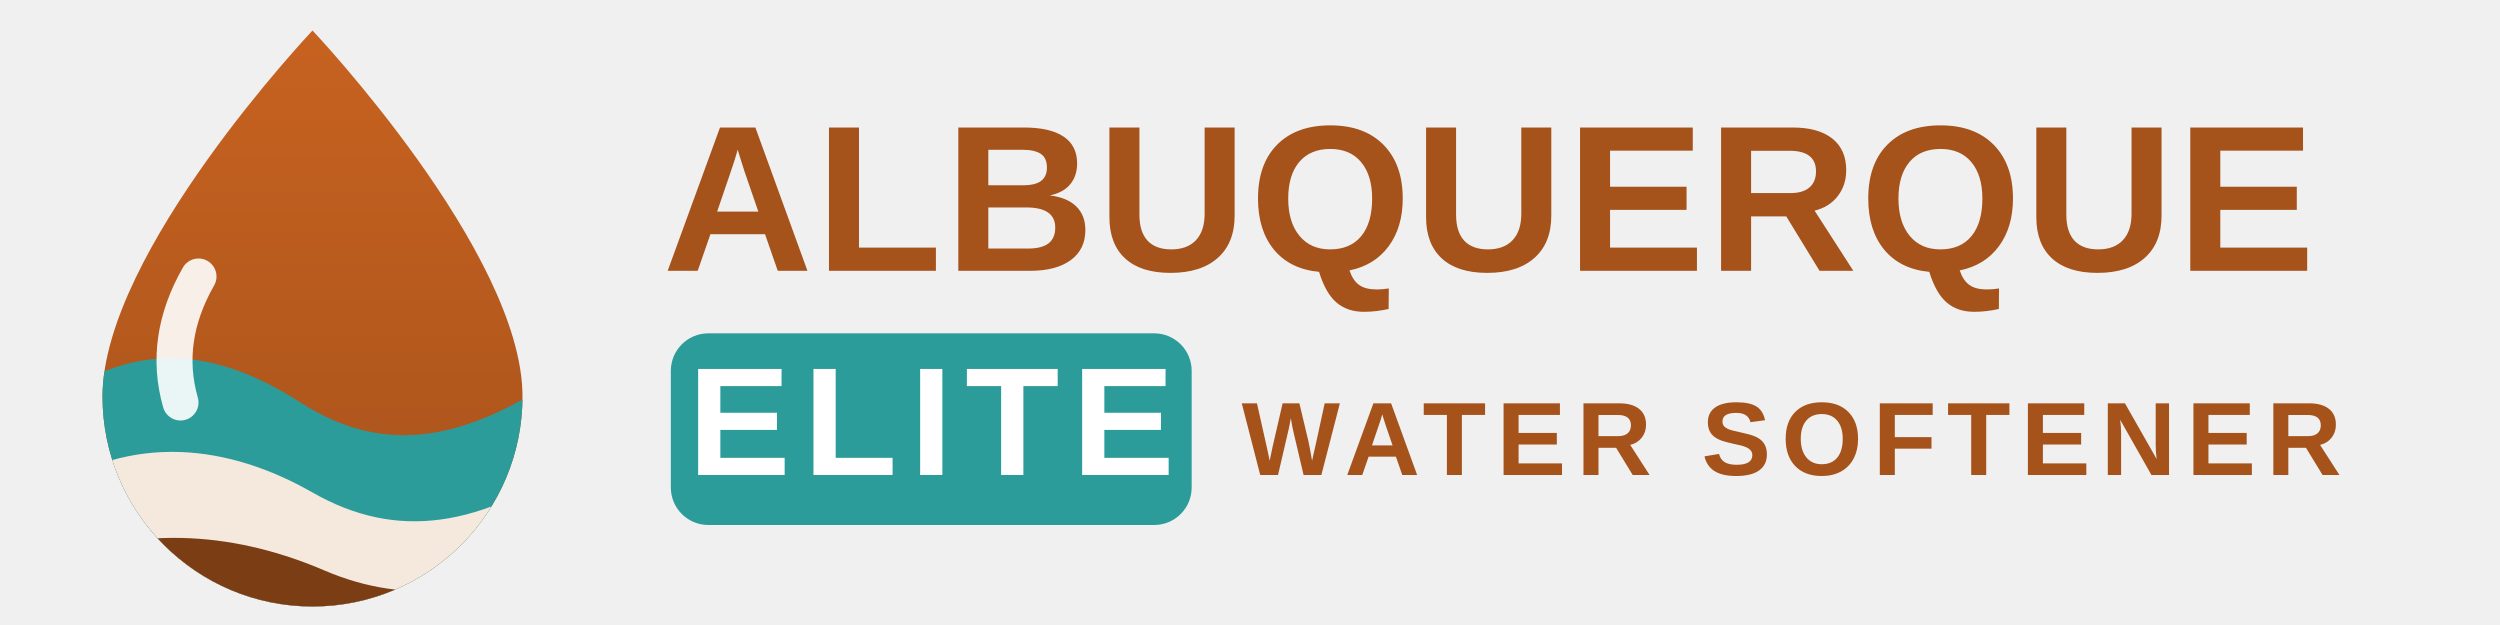
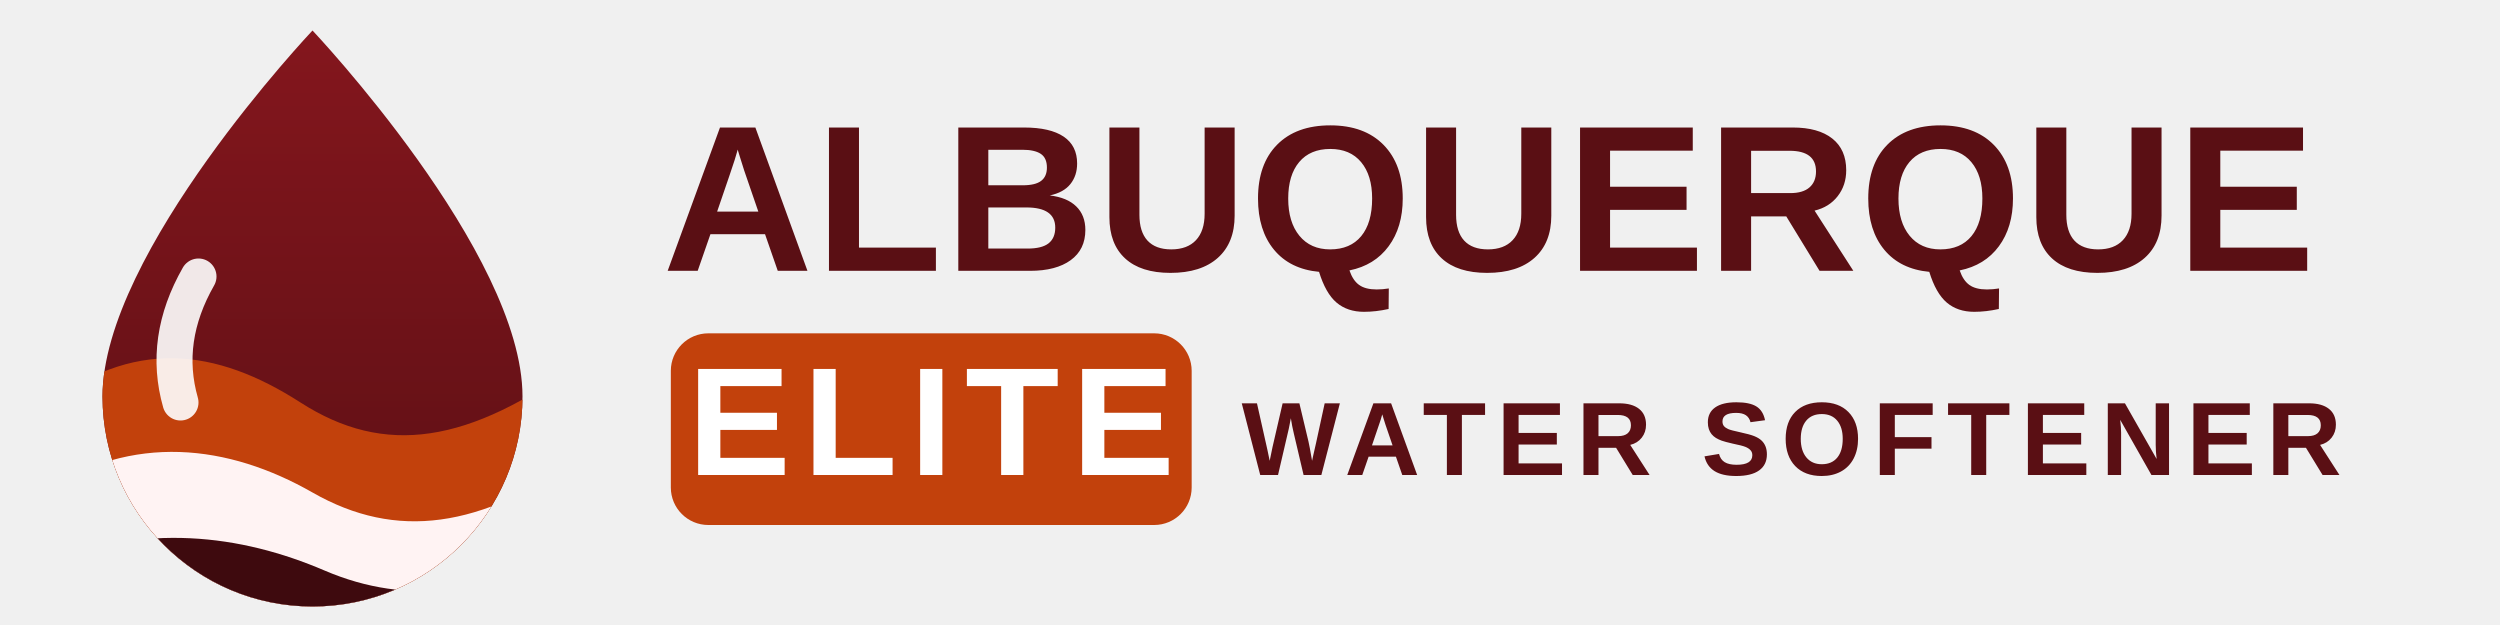
<svg xmlns="http://www.w3.org/2000/svg" width="1200" height="300" viewBox="0 0 1200 300">
  <g transform="translate(6 6) scale(2.88)">
    <defs>
      <clipPath id="n">
        <path d="M50 3 C50 3 15 40 15 64 A35 35 0 0 0 85 64 C85 40 50 3 50 3 Z" />
      </clipPath>
      <linearGradient id="ng" x1="0" y1="0" x2="0" y2="1">
-         <stop offset="0" stop-color="#c76220" />
-         <stop offset="1" stop-color="#A6521B" />
+         <stop offset="0" stop-color="#84161d" />
+         <stop offset="1" stop-color="#5A0F14" />
      </linearGradient>
    </defs>
    <path d="M50 3 C50 3 15 40 15 64 A35 35 0 0 0 85 64 C85 40 50 3 50 3 Z" fill="url(#ng)" />
    <g clip-path="url(#n)">
-       <path d="M5 66 C20 54 34 56 48 65 C62 74 76 72 95 58 L95 100 L5 100 Z" fill="#2C9C9A" />
-       <path d="M5 80 C20 70 36 72 50 80 C64 88 78 86 95 74 L95 100 L5 100 Z" fill="#F5E9DE" />
-       <path d="M5 92 C22 85 38 87 52 93 C66 99 80 97 95 88 L95 100 L5 100 Z" fill="#7A3D14" />
+       <path d="M5 66 C20 54 34 56 48 65 C62 74 76 72 95 58 L95 100 L5 100 Z" fill="#C2410C" />
+       <path d="M5 80 C20 70 36 72 50 80 C64 88 78 86 95 74 L95 100 L5 100 Z" fill="#FFF3F3" />
+       <path d="M5 92 C22 85 38 87 52 93 C66 99 80 97 95 88 L95 100 L5 100 Z" fill="#3E0A0E" />
    </g>
    <path d="M31 44 C27 51 26 58 28 65" fill="none" stroke="#FFFFFF" stroke-width="6" stroke-linecap="round" opacity="0.9" />
  </g>
-   <text x="318" y="130" font-family="Segoe UI, Arial, Helvetica, sans-serif" font-size="100" font-weight="800" letter-spacing="1" fill="#A6521B">ALBUQUERQUE</text>
-   <rect x="322" y="160" width="250" height="92" rx="18" fill="#2C9C9A" />
+   <text x="318" y="130" font-family="Segoe UI, Arial, Helvetica, sans-serif" font-size="100" font-weight="800" letter-spacing="1" fill="#5A0F14">ALBUQUERQUE</text>
+   <rect x="322" y="160" width="250" height="92" rx="18" fill="#C2410C" />
  <text x="447" y="228" text-anchor="middle" font-family="Segoe UI, Arial, Helvetica, sans-serif" font-size="74" font-weight="900" letter-spacing="6" fill="#FFFFFF">ELITE</text>
-   <text x="596" y="228" font-family="Segoe UI, Arial, Helvetica, sans-serif" font-size="50" font-weight="800" letter-spacing="5" fill="#A6521B">WATER SOFTENER</text>
+   <text x="596" y="228" font-family="Segoe UI, Arial, Helvetica, sans-serif" font-size="50" font-weight="800" letter-spacing="5" fill="#5A0F14">WATER SOFTENER</text>
</svg>
